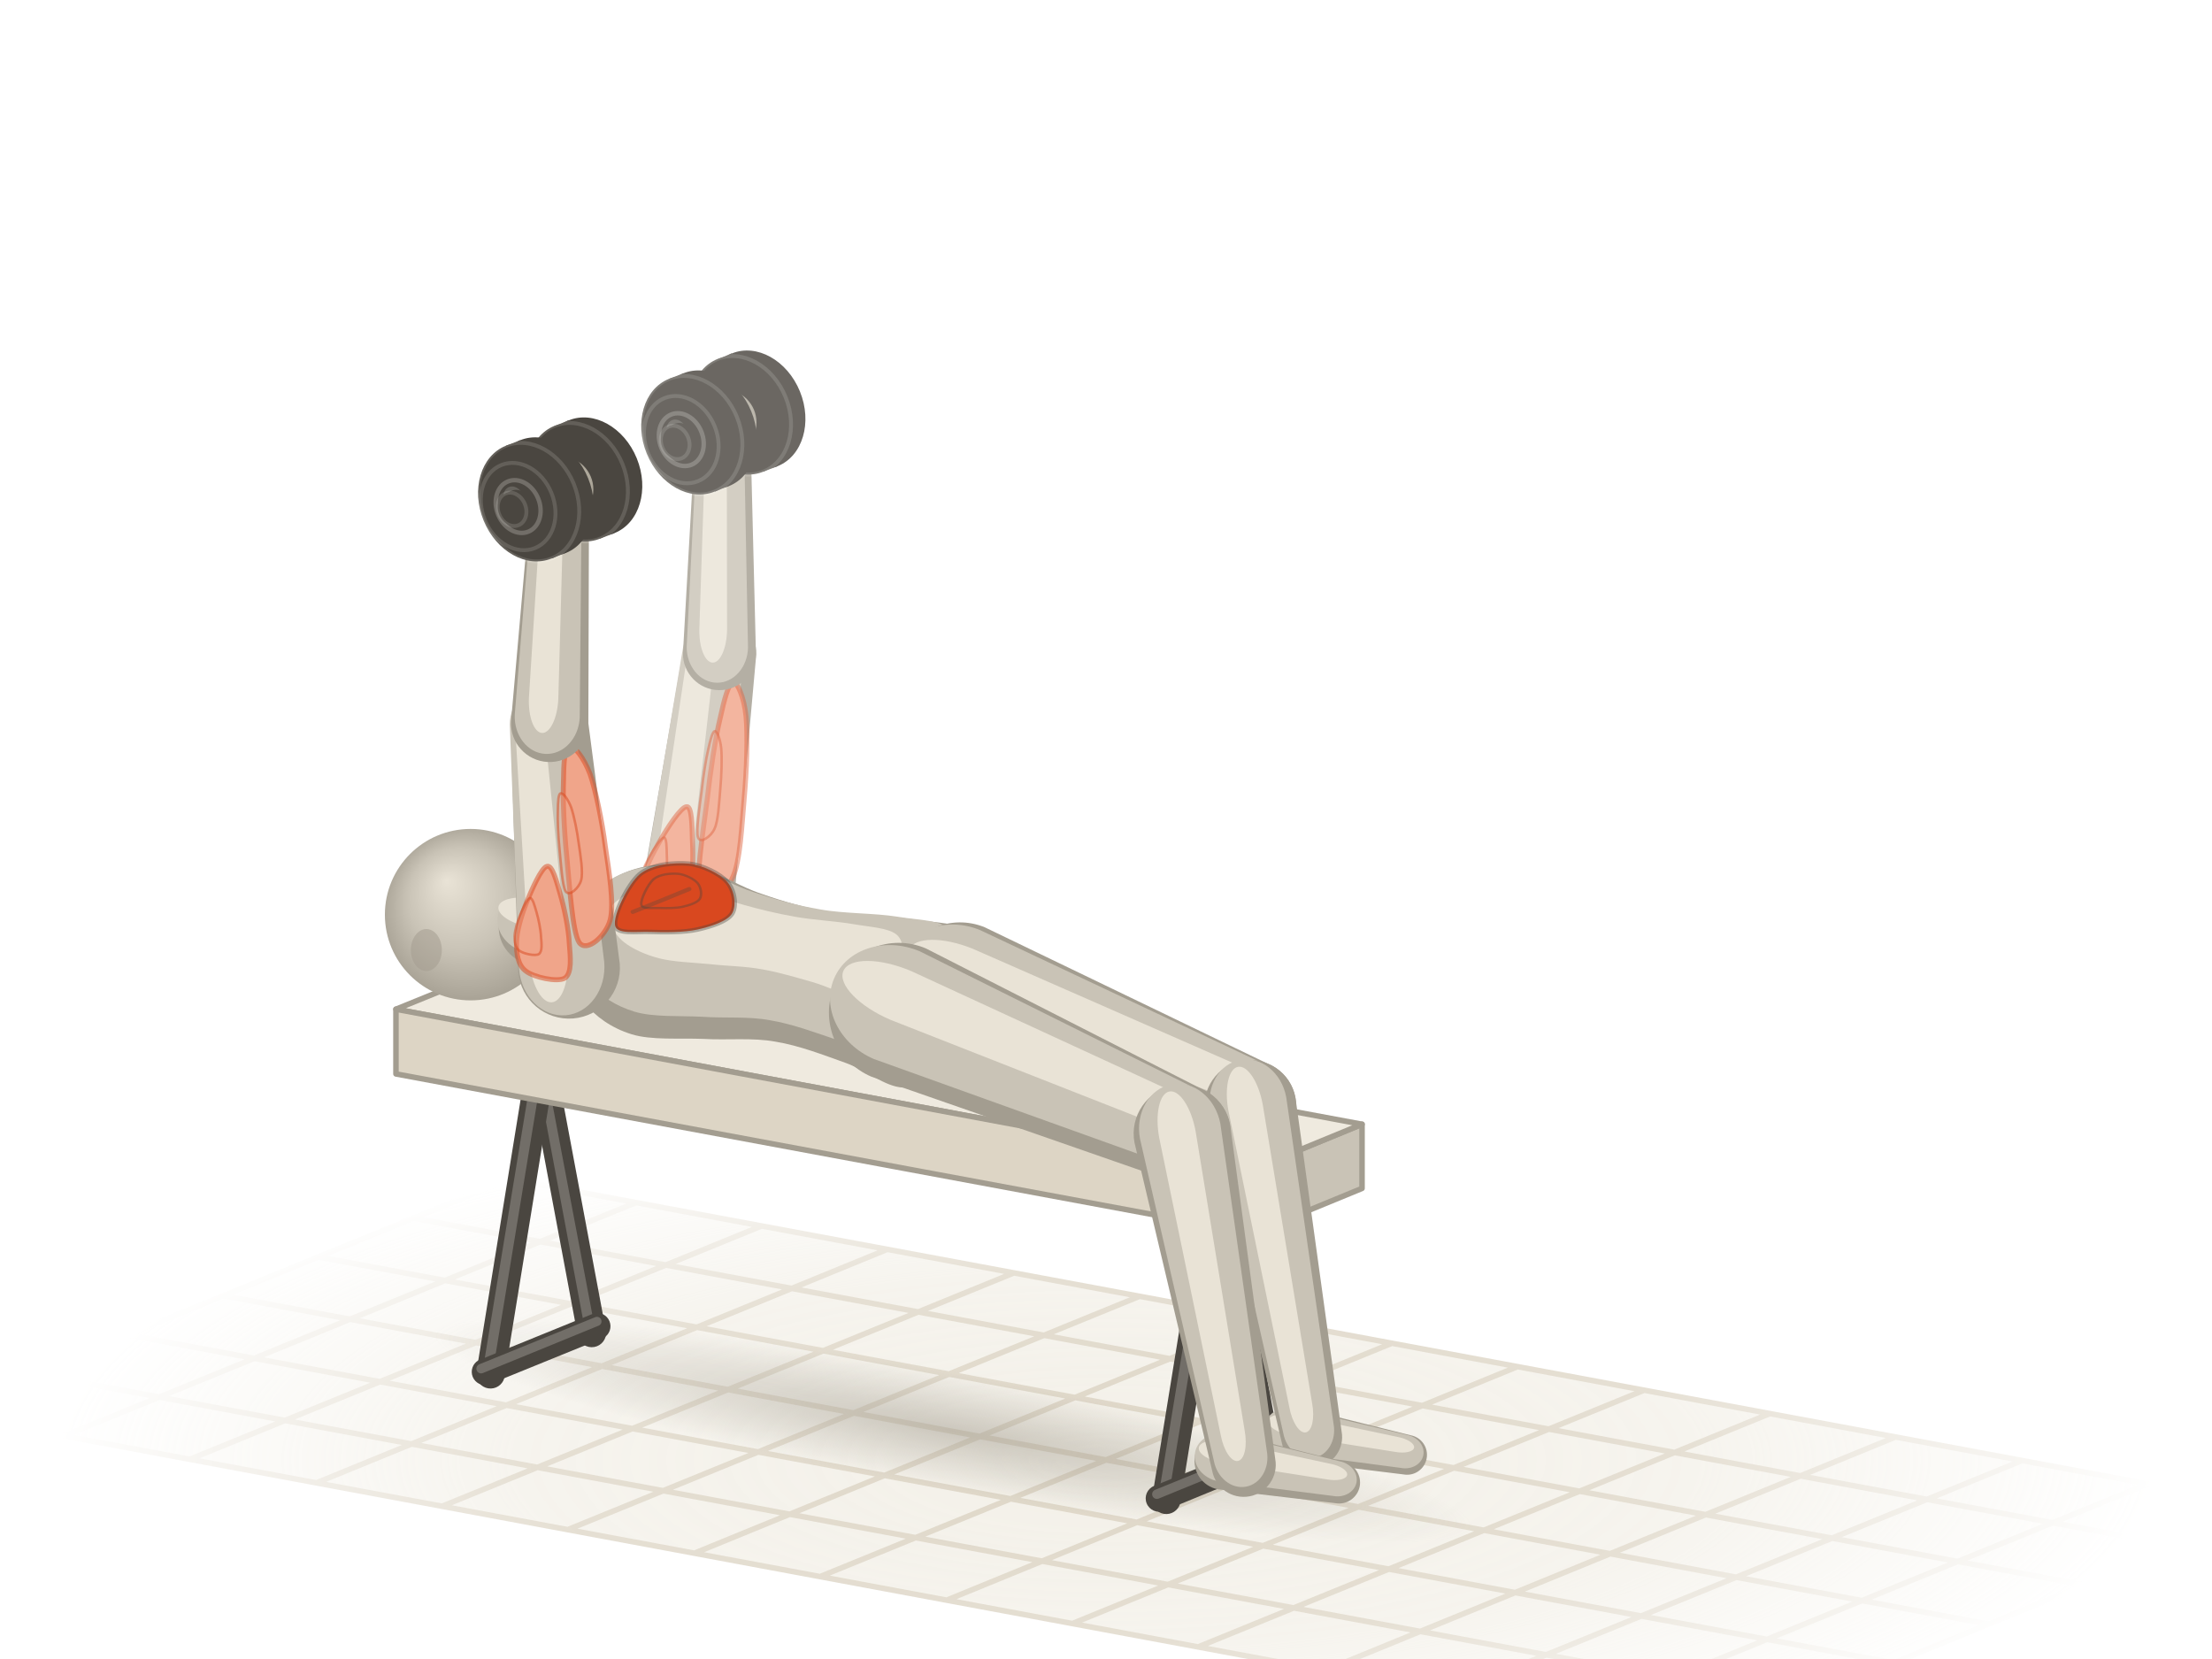
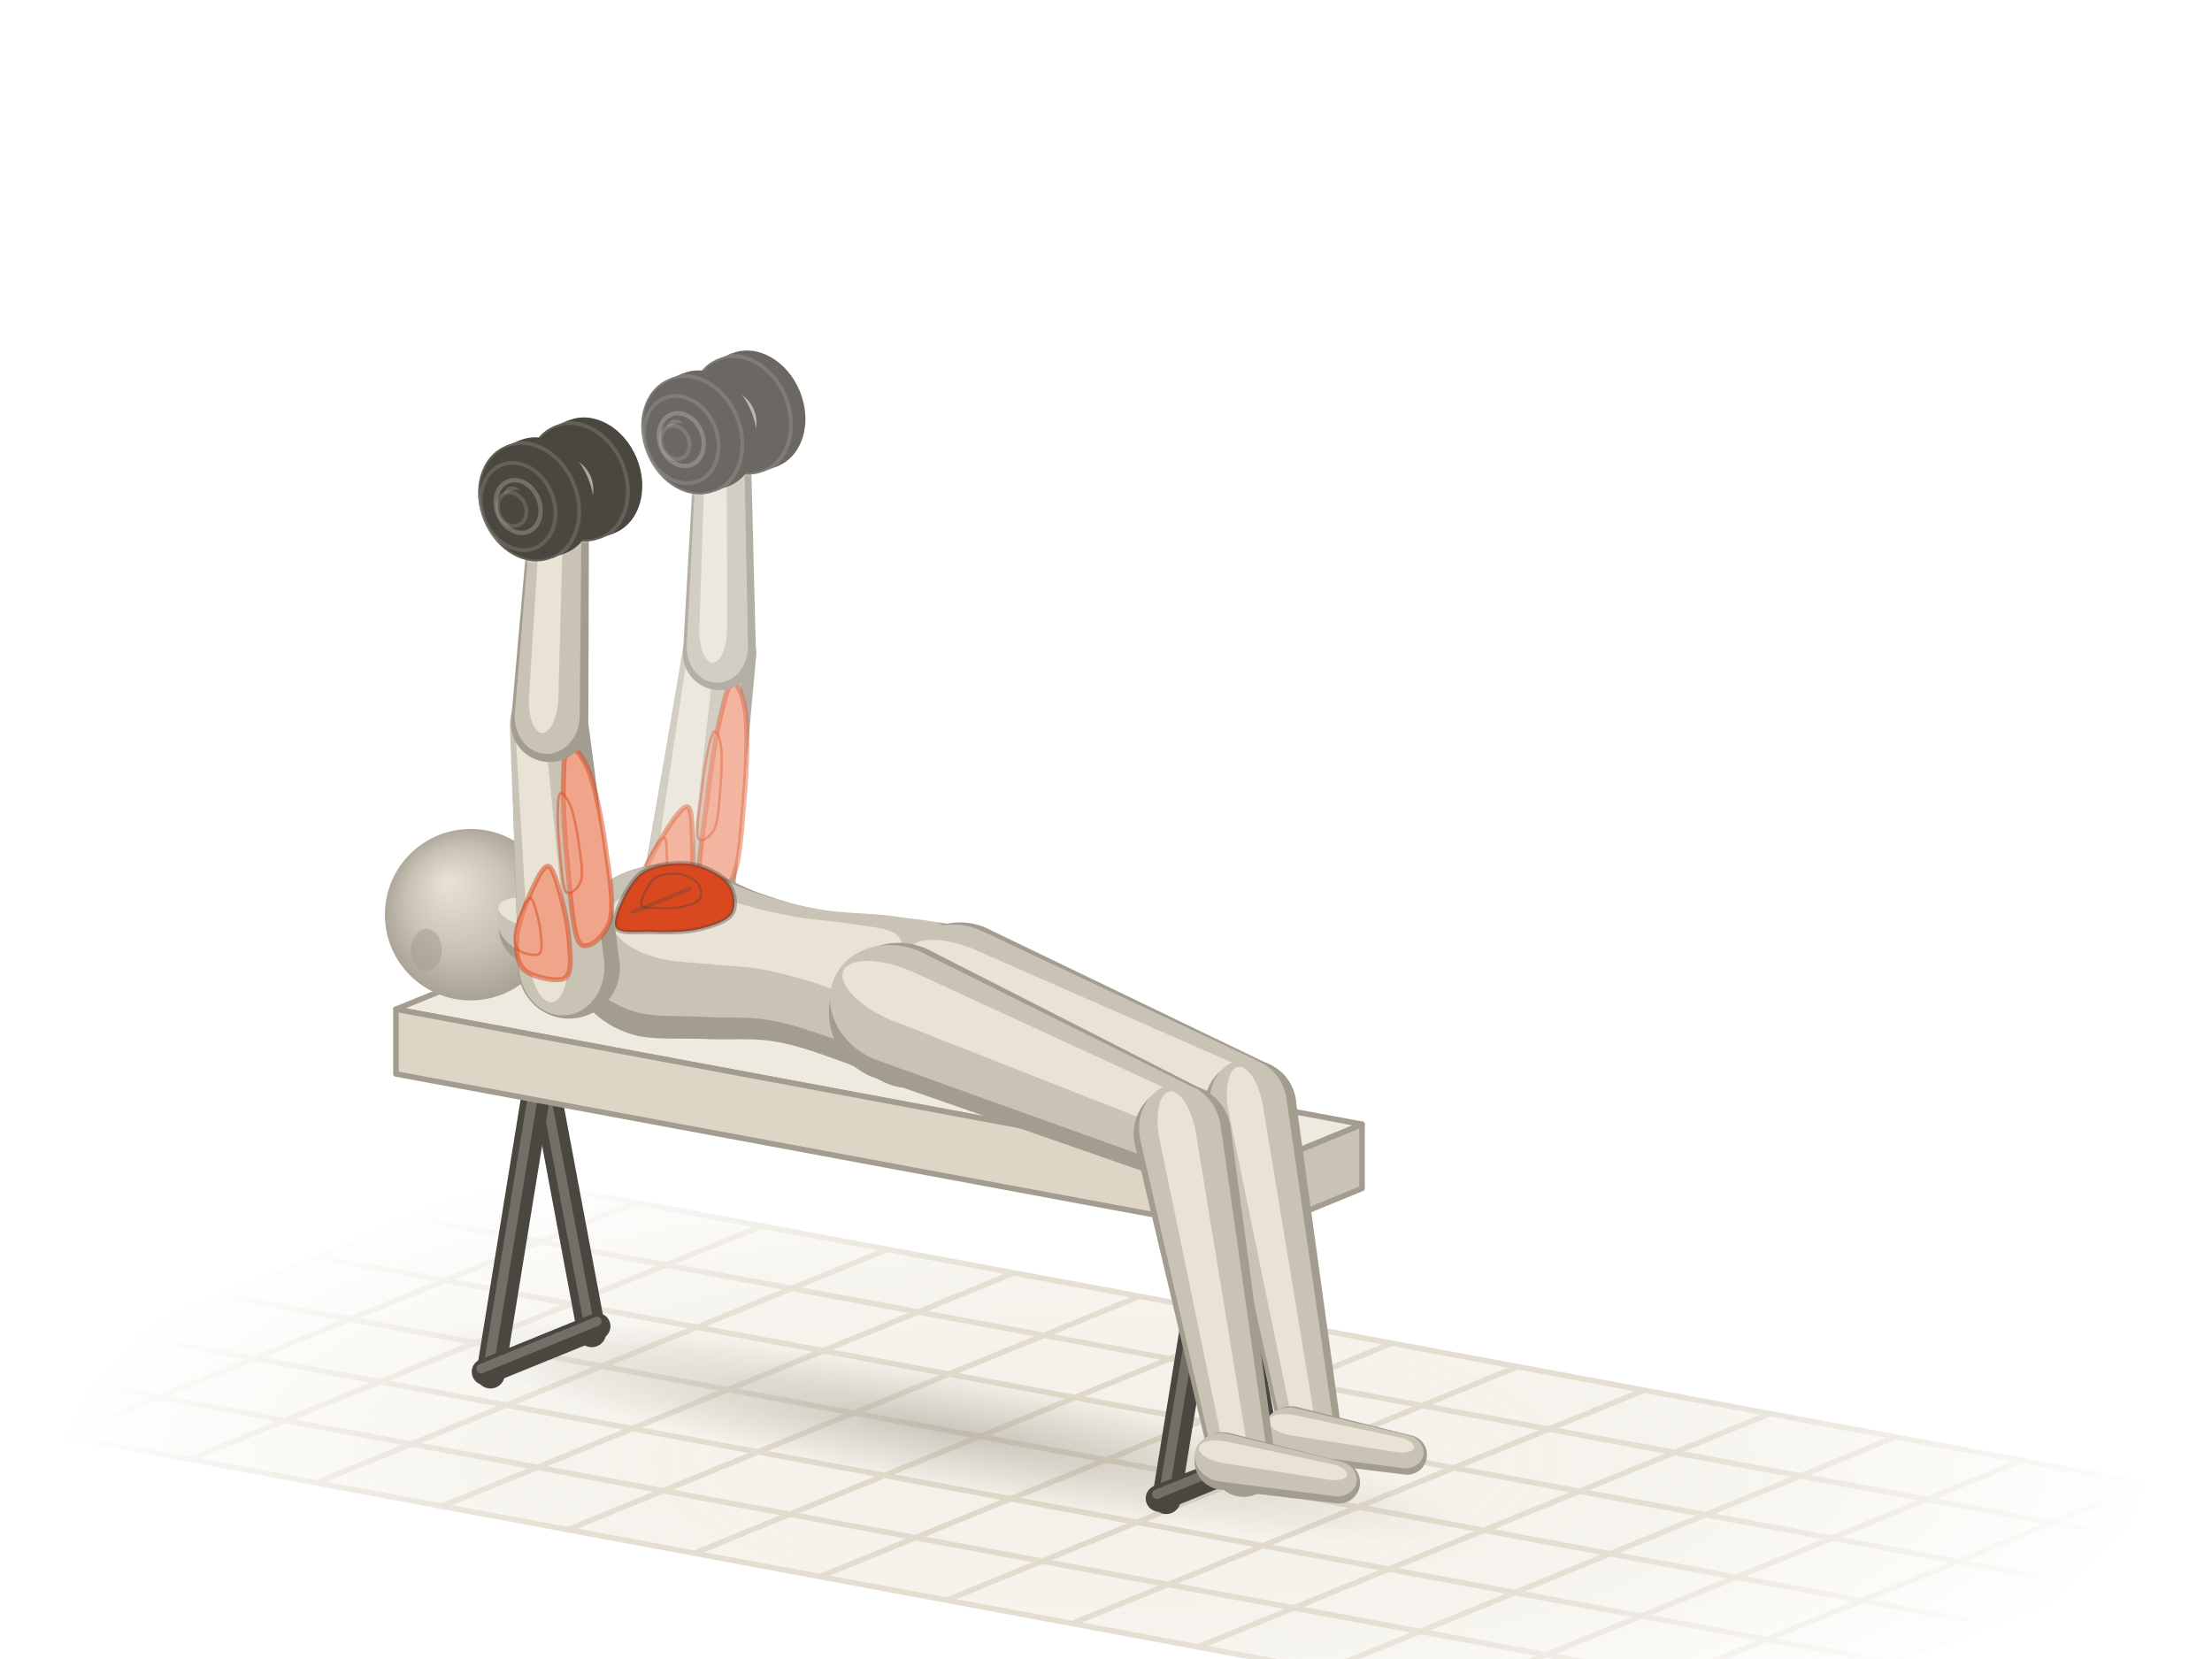
<svg xmlns="http://www.w3.org/2000/svg" viewBox="0 0 400 300">
  <defs>
    <radialGradient id="af-sph" cx=".5" cy=".5" r=".55" fx=".36" fy=".3">
      <stop offset="0" stop-color="#e9e3d6" />
      <stop offset=".55" stop-color="#c9c3b6" />
      <stop offset="1" stop-color="#a39d90" />
    </radialGradient>
    <path id="afs0" d="M-8.3 1.1C-8.2 5.5 -7.9 11.9 -5.6 14.3C-3.2 16.7 1.2 15.5 5.6 15.4C9.9 15.3 15.8 13.8 20.4 13.8C25 13.7 29.4 14.2 33.4 14.9C37.4 15.5 41.1 17.3 44.5 17.6C47.9 17.9 51 17.5 53.8 16.5C56.6 15.5 59.2 13.8 61.2 11.6C63.2 9.4 65.1 6 65.9 3.3C66.6 0.6 66.6 -1.7 65.9 -4.4C65.1 -7.1 63.5 -11 61.2 -13.2C58.9 -15.4 55.7 -17.1 51.9 -17.6C48.2 -18.1 43.3 -16.6 39 -15.9C34.6 -15.3 30.3 -13.8 26 -13.8C21.6 -13.7 17 -14.7 13 -15.4C9 -16.1 5.1 -18.7 1.9 -18.2C-1.4 -17.6 -4.8 -15.3 -6.5 -12.1C-8.2 -8.9 -8.5 -3.3 -8.3 1.1Z" />
    <path id="afs2" d="M0 9.2L44.4 7A7 7 0 0 0 44.4 -7L0 -9.2A9.2 9.2 0 0 0 0 9.2Z" />
    <path id="afs5" d="M0 7L42.3 5.2A5.2 5.2 0 0 0 42.3 -5.2L0 -7A7 7 0 0 0 0 7Z" />
    <path id="afs6" d="M0 12.6L55.7 8.8A8.8 8.8 0 0 0 55.7 -8.8L0 -12.6A12.6 12.6 0 0 0 0 12.6Z" />
    <path id="afs7" d="M0 8.8L60.9 5.8A5.8 5.8 0 0 0 60.9 -5.8L0 -8.8A8.8 8.8 0 0 0 0 8.8Z" />
    <path id="afs8" d="M0 5.2L21.3 3.8A3.8 3.8 0 0 0 21.3 -3.8L0 -5.2A5.2 5.2 0 0 0 0 5.2Z" />
    <path id="afs9" d="M0 8.6L48.7 6.6A6.6 6.6 0 0 0 48.7 -6.6L0 -8.6A8.6 8.6 0 0 0 0 8.6Z" />
    <path id="afs12" d="M0 6.6L41.8 4.9A4.9 4.9 0 0 0 41.8 -4.9L0 -6.6A6.6 6.6 0 0 0 0 6.6Z" />
    <path id="afs13" d="M0 11.8L56.7 8.3A8.3 8.3 0 0 0 56.7 -8.3L0 -11.8A11.8 11.8 0 0 0 0 11.8Z" />
    <path id="afs14" d="M0 8.3L60.9 5.5A5.5 5.5 0 0 0 60.9 -5.5L0 -8.3A8.3 8.3 0 0 0 0 8.3Z" />
    <path id="afs15" d="M0 4.9L21.3 3.6A3.6 3.6 0 0 0 21.3 -3.6L0 -4.9A4.9 4.9 0 0 0 0 4.9Z" />
    <path id="afs16" d="M0 6.8L11.1 6.8A6.8 6.8 0 0 0 11.1 -6.8L0 -6.8A6.8 6.8 0 0 0 0 6.8Z" />
    <g id="afdb17">
      <ellipse cx="8.7" cy="-3.6" rx="3.1" ry="2.5" transform="rotate(67.8 8.7 -3.6)" fill="#4a4640" />
      <path d="M9.9 -0.7L8.8 -0.3L6.5 -6L7.6 -6.4Z" fill="#4a4640" />
      <ellipse cx="7.6" cy="-3.1" rx="3.1" ry="2.5" transform="rotate(67.8 7.6 -3.1)" fill="#4a4640" stroke="#fffdf8" stroke-opacity=".14" stroke-width=".7" />
      <ellipse cx="7.6" cy="-3.1" rx="8.1" ry="6.5" transform="rotate(67.8 7.6 -3.1)" fill="#4a4640" />
      <path d="M10.7 4.4L8.7 5.2L2.6 -9.8L4.5 -10.7Z" fill="#4a4640" />
      <ellipse cx="5.7" cy="-2.3" rx="8.1" ry="6.5" transform="rotate(67.8 5.7 -2.3)" fill="#4a4640" stroke="#fffdf8" stroke-opacity=".14" stroke-width=".7" />
      <ellipse cx="5.7" cy="-2.3" rx="4.9" ry="3.9" transform="rotate(67.8 5.7 -2.3)" fill="none" stroke="#fffdf8" stroke-opacity=".22" stroke-width=".8" />
      <ellipse cx="4.9" cy="-3.8" rx="2.3" ry="1.8" transform="rotate(67.8 4.9 -3.8)" fill="#fffdf8" fill-opacity=".16" />
      <ellipse cx="5.7" cy="-2.3" rx="11" ry="8.8" transform="rotate(67.8 5.7 -2.3)" fill="#4a4640" />
      <path d="M9.8 7.9L7.2 8.9L-1.1 -11.4L1.5 -12.5Z" fill="#4a4640" />
      <ellipse cx="3.1" cy="-1.3" rx="11" ry="8.8" transform="rotate(67.8 3.1 -1.3)" fill="#4a4640" stroke="#fffdf8" stroke-opacity=".14" stroke-width=".7" />
      <path d="M2.9 -3.5L-4.5 -0.5A2.2 2.2 0 0 0 -2.9 3.5L4.5 0.5A2.2 2.2 0 0 0 2.9 -3.5Z" fill="#4a4640" />
      <path d="M3.1 -2.9L-4.3 0.1A0.8 0.8 0 0 0 -3.7 1.5L3.6 -1.5A0.8 0.8 0 0 0 3.1 -2.9Z" fill="#fffdf8" fill-opacity=".22" />
    </g>
    <g id="afdb18">
      <ellipse cx="-3.1" cy="1.3" rx="11" ry="8.8" transform="rotate(67.8 -3.1 1.3)" fill="#4a4640" />
      <path d="M1.1 11.4L-1.5 12.5L-9.8 -7.9L-7.2 -8.9Z" fill="#4a4640" />
      <ellipse cx="-5.7" cy="2.3" rx="11" ry="8.8" transform="rotate(67.8 -5.7 2.3)" fill="#4a4640" stroke="#fffdf8" stroke-opacity=".14" stroke-width=".7" />
      <ellipse cx="-5.7" cy="2.3" rx="8.1" ry="6.5" transform="rotate(67.8 -5.7 2.3)" fill="#4a4640" />
      <path d="M-2.6 9.8L-4.5 10.7L-10.7 -4.4L-8.7 -5.2Z" fill="#4a4640" />
      <ellipse cx="-7.6" cy="3.1" rx="8.1" ry="6.5" transform="rotate(67.8 -7.6 3.1)" fill="#4a4640" stroke="#fffdf8" stroke-opacity=".14" stroke-width=".7" />
      <ellipse cx="-7.6" cy="3.1" rx="4.9" ry="3.9" transform="rotate(67.8 -7.6 3.1)" fill="none" stroke="#fffdf8" stroke-opacity=".22" stroke-width=".8" />
      <ellipse cx="-8.4" cy="1.7" rx="2.3" ry="1.8" transform="rotate(67.8 -8.4 1.7)" fill="#fffdf8" fill-opacity=".16" />
      <ellipse cx="-7.6" cy="3.1" rx="3.1" ry="2.5" transform="rotate(67.8 -7.6 3.1)" fill="#4a4640" />
      <path d="M-6.5 6L-7.6 6.4L-9.9 0.7L-8.8 0.3Z" fill="#4a4640" />
      <ellipse cx="-8.7" cy="3.6" rx="3.1" ry="2.5" transform="rotate(67.8 -8.7 3.6)" fill="#4a4640" stroke="#fffdf8" stroke-opacity=".14" stroke-width=".7" />
    </g>
    <radialGradient id="af-fade" gradientUnits="userSpaceOnUse" cx="200" cy="264" r="190" gradientTransform="translate(200 264) scale(1 .32) translate(-200 -264)">
      <stop offset="0" stop-color="#fff" />
      <stop offset=".55" stop-color="#fff" stop-opacity=".75" />
      <stop offset="1" stop-color="#fff" stop-opacity="0" />
    </radialGradient>
    <mask id="af-gm" maskUnits="userSpaceOnUse" x="0" y="0" width="400" height="300">
      <rect width="400" height="300" fill="url(#af-fade)" />
    </mask>
    <radialGradient id="af-shd">
      <stop offset="0" stop-color="#a39d90" stop-opacity=".5" />
      <stop offset=".55" stop-color="#a39d90" stop-opacity=".22" />
      <stop offset="1" stop-color="#a39d90" stop-opacity="0" />
    </radialGradient>
  </defs>
  <g mask="url(#af-gm)">
    <path d="M92.1 213.2L411.3 272.6L307.9 314.8L-11.3 255.4Z" fill="#efeadf" fill-opacity=".7" />
    <path d="M92.1 213.2L-11.3 255.4M114.9 217.5L11.5 259.7M137.7 221.7L34.3 263.9M160.5 225.9L57.1 268.2M183.3 230.2L79.9 272.4M206.1 234.4L102.7 276.6M228.9 238.6L125.5 280.9M251.7 242.9L148.3 285.1M274.5 247.1L171.1 289.4M297.3 251.4L193.9 293.6M320.1 255.6L216.7 297.8M342.9 259.8L239.5 302.1M365.7 264.1L262.3 306.3M388.5 268.3L285.1 310.5M411.3 272.6L307.9 314.8M92.1 213.2L411.3 272.6M74.9 220.3L394 279.6M57.6 227.3L376.8 286.6M40.4 234.3L359.6 293.7M23.2 241.4L342.4 300.7M6 248.4L325.1 307.7M-11.3 255.4L307.9 314.8" fill="none" stroke="#ddd5c5" stroke-width="1" />
  </g>
  <g transform="rotate(10.5)">
    <ellipse fill="url(#af-shd)" cx="216.6" cy="223" rx="96" ry="10.7" />
  </g>
  <path d="M95.3 192.6L104.5 241.7A2.6 2.6 0 0 0 109.6 240.8L100.4 191.7A2.6 2.6 0 0 0 95.3 192.6Z" fill="#4a4640" />
  <path d="M96.6 191.5L105.8 240.6A0.9 0.9 0 0 0 107.6 240.3L98.3 191.2A0.9 0.9 0 0 0 96.6 191.5Z" fill="#fffdf8" fill-opacity=".22" />
  <path d="M95.3 191.7L86.1 248.4A2.6 2.6 0 0 0 91.2 249.2L100.4 192.6A2.6 2.6 0 0 0 95.3 191.7Z" fill="#4a4640" />
  <path d="M96.6 191.2L87.3 247.8A0.9 0.9 0 0 0 89.1 248.1L98.4 191.5A0.9 0.9 0 0 0 96.6 191.2Z" fill="#fffdf8" fill-opacity=".22" />
  <path d="M107.4 237.5L86.5 246A2.4 2.4 0 0 0 88.3 250.4L109.2 241.9A2.4 2.4 0 0 0 107.4 237.5Z" fill="#4a4640" />
  <path d="M107.6 238.2L86.7 246.7A0.8 0.8 0 0 0 87.3 248.3L108.3 239.7A0.8 0.8 0 0 0 107.6 238.2Z" fill="#fffdf8" fill-opacity=".22" />
  <path d="M217.5 215.3L226.7 264.4A2.6 2.6 0 0 0 231.8 263.5L222.6 214.4A2.6 2.6 0 0 0 217.5 215.3Z" fill="#4a4640" />
  <path d="M218.8 214.2L228 263.3A0.9 0.9 0 0 0 229.8 263L220.5 213.9A0.9 0.9 0 0 0 218.8 214.2Z" fill="#fffdf8" fill-opacity=".22" />
  <path d="M217.5 214.4L208.3 271.1A2.6 2.6 0 0 0 213.4 271.9L222.6 215.3A2.6 2.6 0 0 0 217.5 214.4Z" fill="#4a4640" />
  <path d="M218.8 213.9L209.5 270.5A0.9 0.9 0 0 0 211.3 270.8L220.6 214.2A0.9 0.9 0 0 0 218.8 213.9Z" fill="#fffdf8" fill-opacity=".22" />
  <path d="M229.6 260.2L208.7 268.7A2.4 2.4 0 0 0 210.5 273.2L231.4 264.6A2.4 2.4 0 0 0 229.6 260.2Z" fill="#4a4640" />
  <path d="M229.8 260.9L208.9 269.4A0.8 0.8 0 0 0 209.5 271L230.5 262.4A0.8 0.8 0 0 0 229.8 260.9Z" fill="#fffdf8" fill-opacity=".22" />
-   <path d="M246.3 203.3L246.3 214.9L226.6 223L226.6 211.4Z" fill="#c9c3b6" stroke="#a39d90" stroke-width="1" stroke-linejoin="round" />
-   <path d="M91.3 174.5L71.6 182.5L226.6 211.4L246.3 203.3Z" fill="#efeadf" stroke="#a39d90" stroke-width="1" stroke-linejoin="round" />
-   <path d="M71.6 182.5L226.6 211.4L226.6 223L71.6 194.2Z" fill="#ddd5c5" stroke="#a39d90" stroke-width="1" stroke-linejoin="round" />
+   <g stroke="#a39d90" stroke-width="1" stroke-linejoin="round">
+     <path d="M246.3 203.3L246.3 214.9L226.6 223L226.6 211.4Z" fill="#c9c3b6" />
+     <path d="M91.3 174.5L71.6 182.5L226.6 211.4L246.3 203.3Z" fill="#efeadf" />
+     <path d="M71.6 182.5L226.6 211.4L226.6 223L71.6 194.2Z" fill="#ddd5c5" />
+   </g>
  <g opacity=".82">
    <g transform="translate(123.8 166.4) rotate(-82.5) scale(1 1)">
      <animateTransform attributeName="transform" type="translate" values="123.8 166.4;123.8 166.4;123.8 166.4;123.8 166.4;123.8 166.4;123.8 166.4;123.8 166.4;123.8 166.4;123.8 166.4;123.8 166.4;123.8 166.4;123.8 166.4;123.8 166.4;123.8 166.4;123.8 166.4;123.8 166.4;123.8 166.4" dur="3s" repeatCount="indefinite" />
      <animateTransform attributeName="transform" type="rotate" values="-82.5;-79.7;-70.2;-51.6;-24.3;3.4;22.3;32.1;34.9;32.1;22.3;3.4;-24.3;-51.6;-70.2;-79.7;-82.5" additive="sum" dur="3s" repeatCount="indefinite" />
      <animateTransform attributeName="transform" type="scale" values="1 1;1 1;0.97 1;0.93 1;0.9 1;0.93 1;0.97 1;0.99 1;0.99 1;0.99 1;0.97 1;0.93 1;0.9 1;0.93 1;0.97 1;1 1;1 1" additive="sum" dur="3s" repeatCount="indefinite" />
      <use href="#afs9" fill="#a39d90" />
      <use href="#afs9" fill="#c9c3b6" transform="matrix(0.98 0 0 0.84 0.5 -1.2)" />
      <use href="#afs9" fill="#e9e3d6" transform="matrix(0.9 0 0 0.38 2.5 -3.3)" />
      <path id="afm10" d="M4.9 2.1C2.7 3.2 5.7 6.7 8.8 7.6C11.8 8.6 18.5 8 23.4 7.8C28.2 7.6 34.5 7 38 6.2C41.4 5.4 44 3.8 43.8 3.1C43.6 2.3 40.6 1.9 37 1.6C33.3 1.2 27.2 1.1 21.9 1.2C16.5 1.2 7.1 1 4.9 2.1Z" fill="#f0a58a" stroke="#d9481f" stroke-opacity=".5" stroke-width=".9" stroke-linejoin="round" />
      <use href="#afm10" fill="#fffdf8" fill-opacity=".3" stroke="none" transform="matrix(0.5 0 0 0.5 12.7 -0.6)" />
      <path id="afm11" d="M-1.9 -0.9C-2.8 -2.2 -1.3 -6.1 0 -7.4C1.3 -8.6 3.6 -8.7 5.8 -8.6C8.1 -8.4 11.2 -7.3 13.6 -6.3C16.1 -5.3 20.3 -3.3 20.4 -2.3C20.6 -1.4 17.2 -0.9 14.6 -0.5C12 0 7.6 0.5 4.9 0.4C2.1 0.4 -1.1 0.4 -1.9 -0.9Z" fill="#f0a58a" stroke="#d9481f" stroke-opacity=".5" stroke-width=".9" stroke-linejoin="round" />
      <use href="#afm11" fill="#fffdf8" fill-opacity=".3" stroke="none" transform="matrix(0.5 0 0 0.5 4.1 -4.5)" />
    </g>
    <g transform="translate(130.1 118.2)">
      <animateTransform attributeName="transform" type="translate" values="130.1 118.2;132.4 118.8;139.9 121.8;152 130.8;163.8 148.4;168.8 169.1;167.3 184.3;164.6 192;163.5 194.1;164.6 192;167.3 184.3;168.8 169.1;163.8 148.4;152 130.8;139.9 121.8;132.4 118.8;130.1 118.2" dur="3s" repeatCount="indefinite" />
      <circle r="6.4" fill="url(#af-sph)" />
    </g>
    <g transform="translate(130.1 118.2) rotate(-89.1)">
      <animateTransform attributeName="transform" type="translate" values="130.1 118.2;132.4 118.8;139.9 121.8;152 130.8;163.8 148.4;168.8 169.1;167.3 184.3;164.6 192;163.5 194.1;164.6 192;167.3 184.3;168.8 169.1;163.8 148.4;152 130.8;139.9 121.8;132.4 118.8;130.1 118.2" dur="3s" repeatCount="indefinite" />
      <animateTransform attributeName="transform" type="rotate" values="-89.1;-89.1;-89.1;-89.1;-89.1;-89.1;-89.1;-89.1;-89.1;-89.1;-89.1;-89.1;-89.1;-89.1;-89.1;-89.1;-89.1" additive="sum" dur="3s" repeatCount="indefinite" />
      <use href="#afs12" fill="#a39d90" />
      <use href="#afs12" fill="#c9c3b6" transform="matrix(0.98 0 0 0.84 1.2 -0.4)" />
      <use href="#afs12" fill="#e9e3d6" transform="matrix(0.9 0 0 0.38 4.3 -1.2)" />
    </g>
    <g transform="translate(130.8 76.4)">
      <animateTransform attributeName="transform" type="translate" values="130.8 76.4;133.1 77;140.6 80;152.7 89.1;164.5 106.6;169.5 127.3;168 142.5;165.2 150.2;164.2 152.4;165.2 150.2;168 142.5;169.5 127.3;164.5 106.6;152.7 89.1;140.6 80;133.1 77;130.8 76.4" dur="3s" repeatCount="indefinite" />
      <use href="#afdb17" />
      <circle r="6" fill="url(#af-sph)" />
      <use href="#afdb18" />
    </g>
  </g>
  <g transform="translate(85.1 165.4)">
    <circle r="15.5" fill="url(#af-sph)" />
    <ellipse cx="-8" cy="6.4" rx="2.8" ry="3.8" fill="#a39d90" fill-opacity=".55" />
  </g>
  <g transform="translate(107.9 169.7) rotate(-169.5)">
    <use href="#afs16" fill="#a39d90" />
    <use href="#afs16" fill="#c9c3b6" transform="matrix(0.98 0 0 0.84 0.8 0.9)" />
    <use href="#afs16" fill="#e9e3d6" transform="matrix(0.9 0 0 0.38 2.4 2.4)" />
  </g>
  <g transform="translate(168.1 180.9) rotate(-169.5) scale(1 0.9)">
    <use href="#afs0" fill="#a39d90" />
    <use href="#afs0" fill="#c9c3b6" transform="matrix(0.94 0 0 0.86 3.3 2.1)" />
    <use href="#afs0" fill="#e9e3d6" transform="matrix(0.72 0 0 0.42 12.1 5.8)" />
    <path id="afm1" d="M58.4 3.3C59.1 5.1 57.5 11.8 55.7 14.3C53.8 16.8 49.9 17.9 47.3 18.2C44.7 18.4 41.4 17.3 39.9 16C38.3 14.6 37.4 11.6 38 9.9C38.6 8.2 41.3 6.6 43.6 5.5C45.9 4.4 49.5 3.7 51.9 3.3C54.4 2.9 57.8 1.5 58.4 3.3Z" fill="#d9481f" stroke="#4a4640" stroke-opacity=".38" stroke-width=".9" stroke-linejoin="round" />
    <use href="#afm1" fill="#fffdf8" fill-opacity=".3" stroke="none" transform="matrix(0.5 0 0 0.5 25.2 6.7)" />
    <path d="M55.7 6.6C54.1 7.7 47.9 12.1 46.4 13.2" fill="none" stroke="#4a4640" stroke-opacity=".3" stroke-width=".8" stroke-linecap="round" />
  </g>
  <g transform="translate(102.9 175) rotate(-94.6) scale(1 1)">
    <animateTransform attributeName="transform" type="translate" values="102.9 175;102.9 175;102.9 175;102.9 175;102.9 175;102.9 175;102.9 175;102.9 175;102.9 175;102.9 175;102.9 175;102.9 175;102.9 175;102.9 175;102.9 175;102.9 175;102.9 175" dur="3s" repeatCount="indefinite" />
    <animateTransform attributeName="transform" type="rotate" values="-94.6;-91.6;-81.2;-59.8;-24.9;10.7;33;43.7;46.8;43.7;33;10.7;-24.9;-59.8;-81.2;-91.6;-94.6" additive="sum" dur="3s" repeatCount="indefinite" />
    <animateTransform attributeName="transform" type="scale" values="1 1;0.98 1;0.93 1;0.82 1;0.75 1;0.81 1;0.91 1;0.96 1;0.98 1;0.96 1;0.91 1;0.81 1;0.75 1;0.82 1;0.93 1;0.98 1;1 1" additive="sum" dur="3s" repeatCount="indefinite" />
    <use href="#afs2" fill="#a39d90" />
    <use href="#afs2" fill="#c9c3b6" transform="matrix(0.98 0 0 0.84 0.5 -1.3)" />
    <use href="#afs2" fill="#e9e3d6" transform="matrix(0.9 0 0 0.38 2.3 -3.6)" />
    <path id="afm3" d="M4.4 2.2C2.4 3.4 5.2 7.1 8 8.1C10.8 9.1 16.9 8.6 21.3 8.3C25.7 8.1 31.5 7.4 34.6 6.6C37.7 5.7 40.1 4.1 39.9 3.2C39.8 2.4 37 2 33.7 1.7C30.4 1.3 24.8 1.1 20 1.2C15.1 1.3 6.4 1.1 4.4 2.2Z" fill="#f0a58a" stroke="#d9481f" stroke-opacity=".5" stroke-width=".9" stroke-linejoin="round" />
    <use href="#afm3" fill="#fffdf8" fill-opacity=".3" stroke="none" transform="matrix(0.5 0 0 0.5 11.6 -0.6)" />
    <path id="afm4" d="M-1.8 -0.9C-2.5 -2.3 -1.2 -6.5 0 -7.8C1.2 -9.2 3.3 -9.3 5.3 -9.1C7.4 -8.9 10.2 -7.8 12.4 -6.7C14.6 -5.6 18.5 -3.5 18.6 -2.5C18.8 -1.5 15.7 -1 13.3 -0.5C10.9 0 7 0.5 4.4 0.4C1.9 0.4 -1 0.5 -1.8 -0.9Z" fill="#f0a58a" stroke="#d9481f" stroke-opacity=".5" stroke-width=".9" stroke-linejoin="round" />
    <use href="#afm4" fill="#fffdf8" fill-opacity=".3" stroke="none" transform="matrix(0.5 0 0 0.5 3.8 -4.8)" />
  </g>
  <g transform="translate(99.4 130.8)">
    <animateTransform attributeName="transform" type="translate" values="99.4 130.8;101.7 131.3;109.2 134.4;121.3 143.4;133.1 161;138 181.6;136.6 196.9;133.8 204.6;132.7 206.7;133.8 204.6;136.6 196.9;138 181.6;133.1 161;121.3 143.4;109.2 134.4;101.7 131.3;99.4 130.8" dur="3s" repeatCount="indefinite" />
    <circle r="6.8" fill="url(#af-sph)" />
  </g>
+   <g transform="translate(99.4 130.8) rotate(-87.4)">
+     <animateTransform attributeName="transform" type="translate" values="99.4 130.8;101.7 131.3;109.2 134.4;121.3 143.4;133.1 161;138 181.6;136.6 196.9;133.8 204.6;132.7 206.7;133.8 204.6;136.6 196.9;138 181.6;133.1 161;121.3 143.4;109.2 134.4;101.7 131.3;99.4 130.8" dur="3s" repeatCount="indefinite" />
+     <animateTransform attributeName="transform" type="rotate" values="-87.4;-87.4;-87.4;-87.4;-87.4;-87.4;-87.4;-87.4;-87.4;-87.4;-87.4;-87.4;-87.4;-87.4;-87.4;-87.4;-87.4" additive="sum" dur="3s" repeatCount="indefinite" />
+     <use href="#afs5" fill="#a39d90" />
+     <use href="#afs5" fill="#c9c3b6" transform="matrix(0.98 0 0 0.84 1.3 -0.5)" />
+     <use href="#afs5" fill="#e9e3d6" transform="matrix(0.9 0 0 0.38 4.5 -1.3)" />
+   </g>
+   <g transform="translate(101.3 88.5)">
+     <animateTransform attributeName="transform" type="translate" values="101.3 88.5;103.6 89.1;111.1 92.1;123.1 101.1;135 118.7;139.9 139.3;138.5 154.6;135.7 162.3;134.6 164.4;135.7 162.3;138.5 154.6;139.9 139.3;135 118.7;123.1 101.1;111.1 92.1;103.6 89.1;101.3 88.5" dur="3s" repeatCount="indefinite" />
+     <use href="#afdb17" />
+     <circle r="6" fill="url(#af-sph)" />
+     <use href="#afdb18" />
+   </g>
  <g transform="translate(173.6 178.6) rotate(22.2)">
    <use href="#afs13" fill="#a39d90" />
    <use href="#afs13" fill="#c9c3b6" transform="matrix(0.98 0 0 0.84 -0.6 -1.1)" />
    <use href="#afs13" fill="#e9e3d6" transform="matrix(0.9 0 0 0.38 -0.5 -2.9)" />
  </g>
  <g transform="translate(226.1 200)">
    <circle r="7.9" fill="url(#af-sph)" />
-   </g>
-   <g transform="translate(99.4 130.8) rotate(-87.4)">
-     <animateTransform attributeName="transform" type="translate" values="99.4 130.8;101.7 131.3;109.2 134.4;121.3 143.4;133.1 161;138 181.6;136.6 196.9;133.8 204.6;132.7 206.7;133.8 204.6;136.6 196.9;138 181.6;133.1 161;121.3 143.4;109.2 134.4;101.7 131.3;99.4 130.8" dur="3s" repeatCount="indefinite" />
-     <animateTransform attributeName="transform" type="rotate" values="-87.4;-87.4;-87.4;-87.4;-87.4;-87.4;-87.4;-87.4;-87.4;-87.4;-87.4;-87.4;-87.4;-87.4;-87.4;-87.4;-87.4" additive="sum" dur="3s" repeatCount="indefinite" />
-     <use href="#afs5" fill="#a39d90" />
-     <use href="#afs5" fill="#c9c3b6" transform="matrix(0.98 0 0 0.84 1.3 -0.5)" />
-     <use href="#afs5" fill="#e9e3d6" transform="matrix(0.9 0 0 0.38 4.5 -1.3)" />
-   </g>
-   <g transform="translate(233.5 259.2) rotate(10.5)">
-     <use href="#afs15" fill="#a39d90" />
-     <use href="#afs15" fill="#c9c3b6" transform="matrix(0.98 0 0 0.84 -0.2 -0.5)" />
-     <use href="#afs15" fill="#e9e3d6" transform="matrix(0.9 0 0 0.38 -0.1 -1.5)" />
-   </g>
-   <g transform="translate(226.1 200) rotate(79.5)">
-     <use href="#afs14" fill="#a39d90" />
-     <use href="#afs14" fill="#c9c3b6" transform="matrix(0.98 0 0 0.84 -0.4 0.3)" />
-     <use href="#afs14" fill="#e9e3d6" transform="matrix(0.9 0 0 0.38 0.1 0.9)" />
-   </g>
-   <g transform="translate(101.3 88.5)">
-     <animateTransform attributeName="transform" type="translate" values="101.3 88.5;103.6 89.1;111.1 92.1;123.1 101.1;135 118.7;139.9 139.3;138.5 154.6;135.7 162.3;134.6 164.4;135.7 162.3;138.5 154.6;139.9 139.3;135 118.7;123.1 101.1;111.1 92.1;103.6 89.1;101.3 88.5" dur="3s" repeatCount="indefinite" />
-     <use href="#afdb17" />
-     <circle r="6" fill="url(#af-sph)" />
-     <use href="#afdb18" />
  </g>
  <g transform="translate(162.5 183.1) rotate(23.1)">
    <use href="#afs6" fill="#a39d90" />
    <use href="#afs6" fill="#c9c3b6" transform="matrix(0.98 0 0 0.84 -0.8 -1.1)" />
    <use href="#afs6" fill="#e9e3d6" transform="matrix(0.9 0 0 0.38 -0.8 -3)" />
  </g>
  <g transform="translate(213.8 205)">
    <circle r="8.4" fill="url(#af-sph)" />
  </g>
-   <g transform="translate(221.2 264.2) rotate(10.5)">
-     <use href="#afs8" fill="#a39d90" />
-     <use href="#afs8" fill="#c9c3b6" transform="matrix(0.98 0 0 0.84 -0.2 -0.6)" />
-     <use href="#afs8" fill="#e9e3d6" transform="matrix(0.9 0 0 0.38 -0.1 -1.6)" />
+   <g transform="translate(226.1 200) rotate(79.5)">
+     <use href="#afs14" fill="#a39d90" />
+     <use href="#afs14" fill="#c9c3b6" transform="matrix(0.98 0 0 0.84 -0.4 0.3)" />
+     <use href="#afs14" fill="#e9e3d6" transform="matrix(0.9 0 0 0.38 0.1 0.9)" />
+   </g>
+   <g transform="translate(233.5 259.2) rotate(10.5)">
+     <use href="#afs15" fill="#a39d90" />
+     <use href="#afs15" fill="#c9c3b6" transform="matrix(0.98 0 0 0.84 -0.2 -0.5)" />
+     <use href="#afs15" fill="#e9e3d6" transform="matrix(0.9 0 0 0.38 -0.1 -1.5)" />
  </g>
  <g transform="translate(213.8 205) rotate(79.5)">
    <use href="#afs7" fill="#a39d90" />
    <use href="#afs7" fill="#c9c3b6" transform="matrix(0.98 0 0 0.84 -0.5 0.3)" />
    <use href="#afs7" fill="#e9e3d6" transform="matrix(0.9 0 0 0.38 0 0.9)" />
  </g>
+   <g transform="translate(221.2 264.2) rotate(10.5)">
+     <use href="#afs8" fill="#a39d90" />
+     <use href="#afs8" fill="#c9c3b6" transform="matrix(0.98 0 0 0.84 -0.2 -0.6)" />
+     <use href="#afs8" fill="#e9e3d6" transform="matrix(0.9 0 0 0.38 -0.1 -1.6)" />
+   </g>
</svg>
